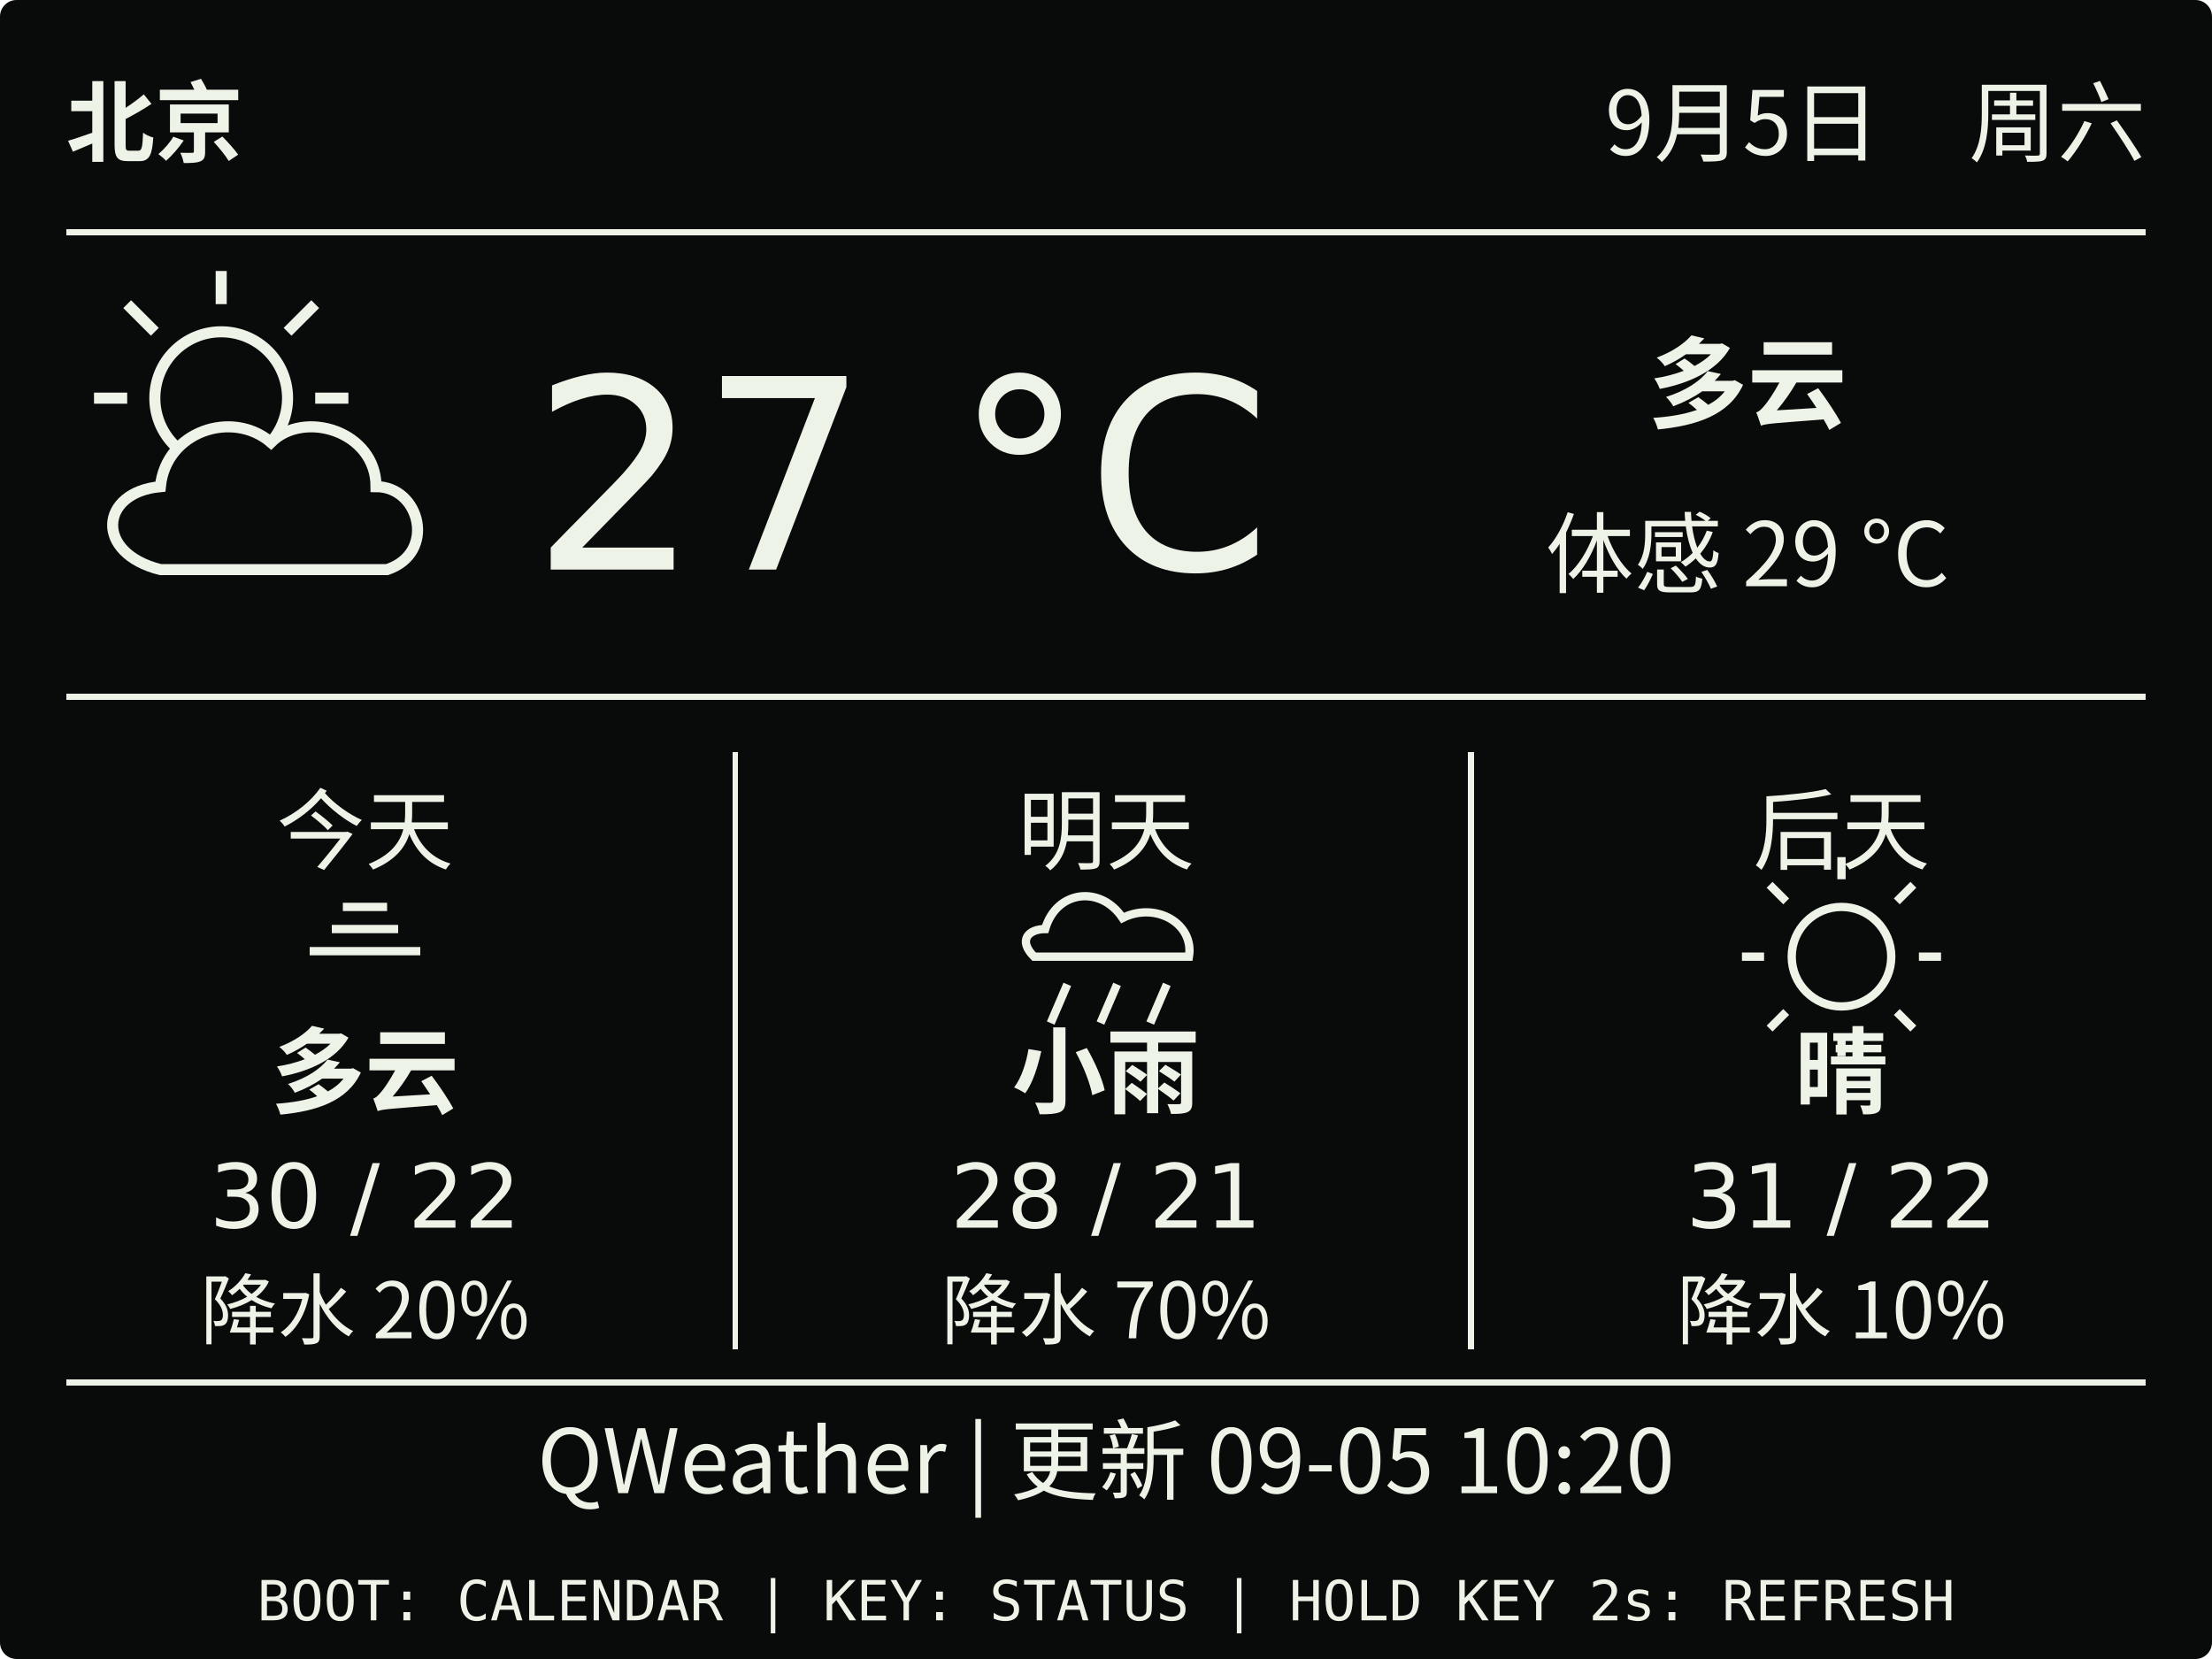
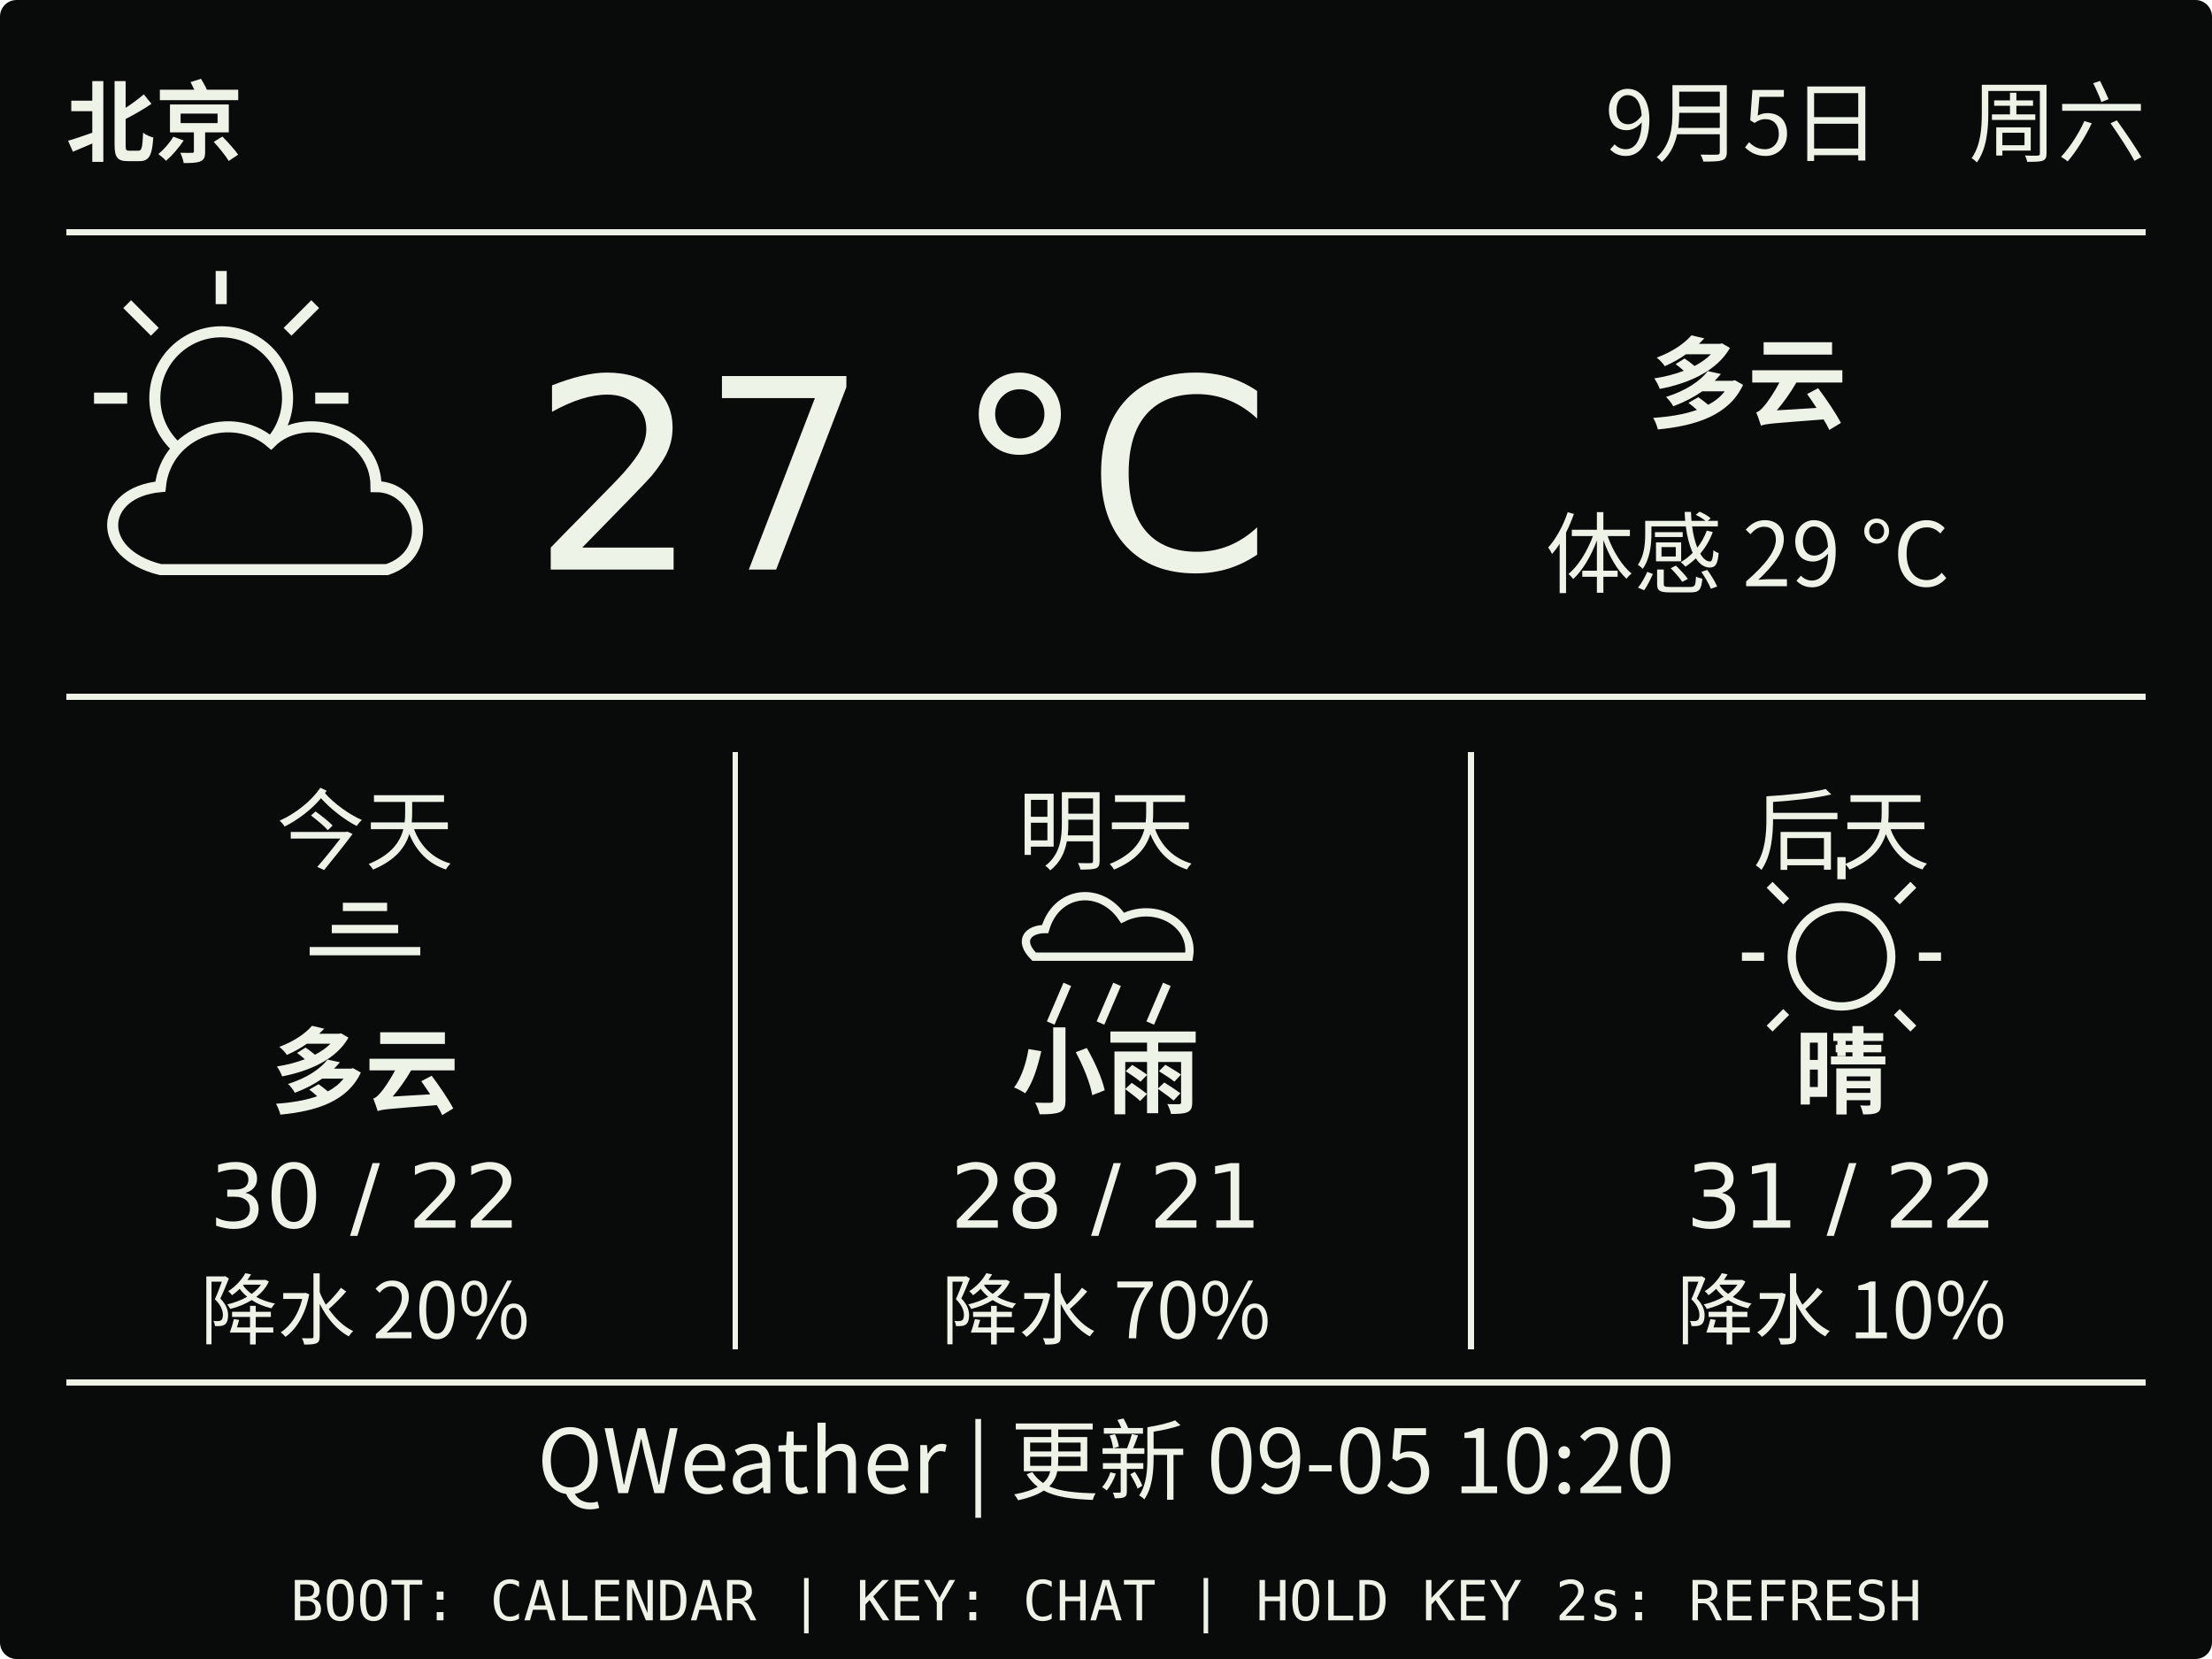
<svg xmlns="http://www.w3.org/2000/svg" width="400" height="300" viewBox="0 0 400 300" role="img" aria-labelledby="title description">
  <rect width="400" height="300" rx="3" fill="#090b0a" />
  <g fill="#eef3e8" stroke="#eef3e8">
    <text x="12" y="28" stroke="none" font-family="Noto Sans CJK SC, Microsoft YaHei, sans-serif" font-size="16" font-weight="600">北京</text>
    <text x="388" y="28" stroke="none" text-anchor="end" font-family="Noto Sans CJK SC, Microsoft YaHei, sans-serif" font-size="16">9月5日　周六</text>
    <path d="M12 42H388M12 126H388M12 250H388" fill="none" stroke-width="1" shape-rendering="crispEdges" />
    <g transform="translate(50 80)" fill="none" stroke-width="2">
      <circle cx="-10" cy="-8" r="12" />
      <path d="M-10-25V-31M-10 9V15M-27-8H-33M7-8H13M-22-20L-27-25M2 4L7 9M2-20L7-25" />
      <path d="M-21 8C-20-2-8-6-1 0C5-6 18-2 18 8C26 8 29 20 20 23H-21C-33 20-32 9-21 8Z" fill="#090b0a" />
    </g>
    <text x="163" y="103" stroke="none" text-anchor="middle" font-family="DejaVu Sans, Arial, sans-serif" font-size="48">27 °C</text>
    <text x="316" y="76" stroke="none" text-anchor="middle" font-family="Noto Sans CJK SC, Microsoft YaHei, sans-serif" font-size="18" font-weight="600">多云</text>
    <text x="316" y="106" stroke="none" text-anchor="middle" font-family="Noto Sans CJK SC, Microsoft YaHei, sans-serif" font-size="16">体感 29 °C</text>
    <path d="M133 136V244M266 136V244" fill="none" stroke-width="1" shape-rendering="crispEdges" />
    <g stroke="none" text-anchor="middle" font-family="Noto Sans CJK SC, Microsoft YaHei, sans-serif">
      <text x="66" y="156" font-size="16">今天</text>
      <text x="200" y="156" font-size="16">明天</text>
      <text x="333" y="156" font-size="16">后天</text>
      <text x="66" y="200" font-size="17" font-weight="600">多云</text>
      <text x="200" y="200" font-size="17" font-weight="600">小雨</text>
      <text x="333" y="200" font-size="17" font-weight="600">晴</text>
      <text x="66" y="222" font-family="DejaVu Sans, Arial, sans-serif" font-size="16">30 / 22</text>
      <text x="200" y="222" font-family="DejaVu Sans, Arial, sans-serif" font-size="16">28 / 21</text>
      <text x="333" y="222" font-family="DejaVu Sans, Arial, sans-serif" font-size="16">31 / 22</text>
      <text x="66" y="242" font-size="14">降水 20%</text>
      <text x="200" y="242" font-size="14">降水 70%</text>
      <text x="333" y="242" font-size="14">降水 10%</text>
    </g>
    <g fill="none" stroke-width="1.5">
      <path d="M56 172h20M60 168h12M62 164h8" />
      <path d="M189 168C191 161 199 160 203 166C209 163 216 167 215 173H187C184 170 186 168 189 168Z" />
      <path d="M193 178l-3 7M202 178l-3 7M211 178l-3 7" />
      <circle cx="333" cy="173" r="9" />
      <path d="M333 159V155M333 191V187M319 173H315M351 173H347M323 163L320 160M343 183L346 186M343 163L346 160M323 183L320 186" />
    </g>
    <text x="200" y="270" stroke="none" text-anchor="middle" font-family="Noto Sans CJK SC, Microsoft YaHei, sans-serif" font-size="16">QWeather | 更新 09-05 10:20</text>
-     <text x="200" y="293" stroke="none" text-anchor="middle" font-family="DejaVu Sans Mono, Consolas, monospace" font-size="10">BOOT: CALENDAR | KEY: STATUS | HOLD KEY 2s: REFRESH</text>
+     <text x="200" y="293" stroke="none" text-anchor="middle" font-family="DejaVu Sans Mono, Consolas, monospace" font-size="10">BOOT: CALENDAR | KEY: CHAT | HOLD KEY 2s: REFRESH</text>
  </g>
</svg>
